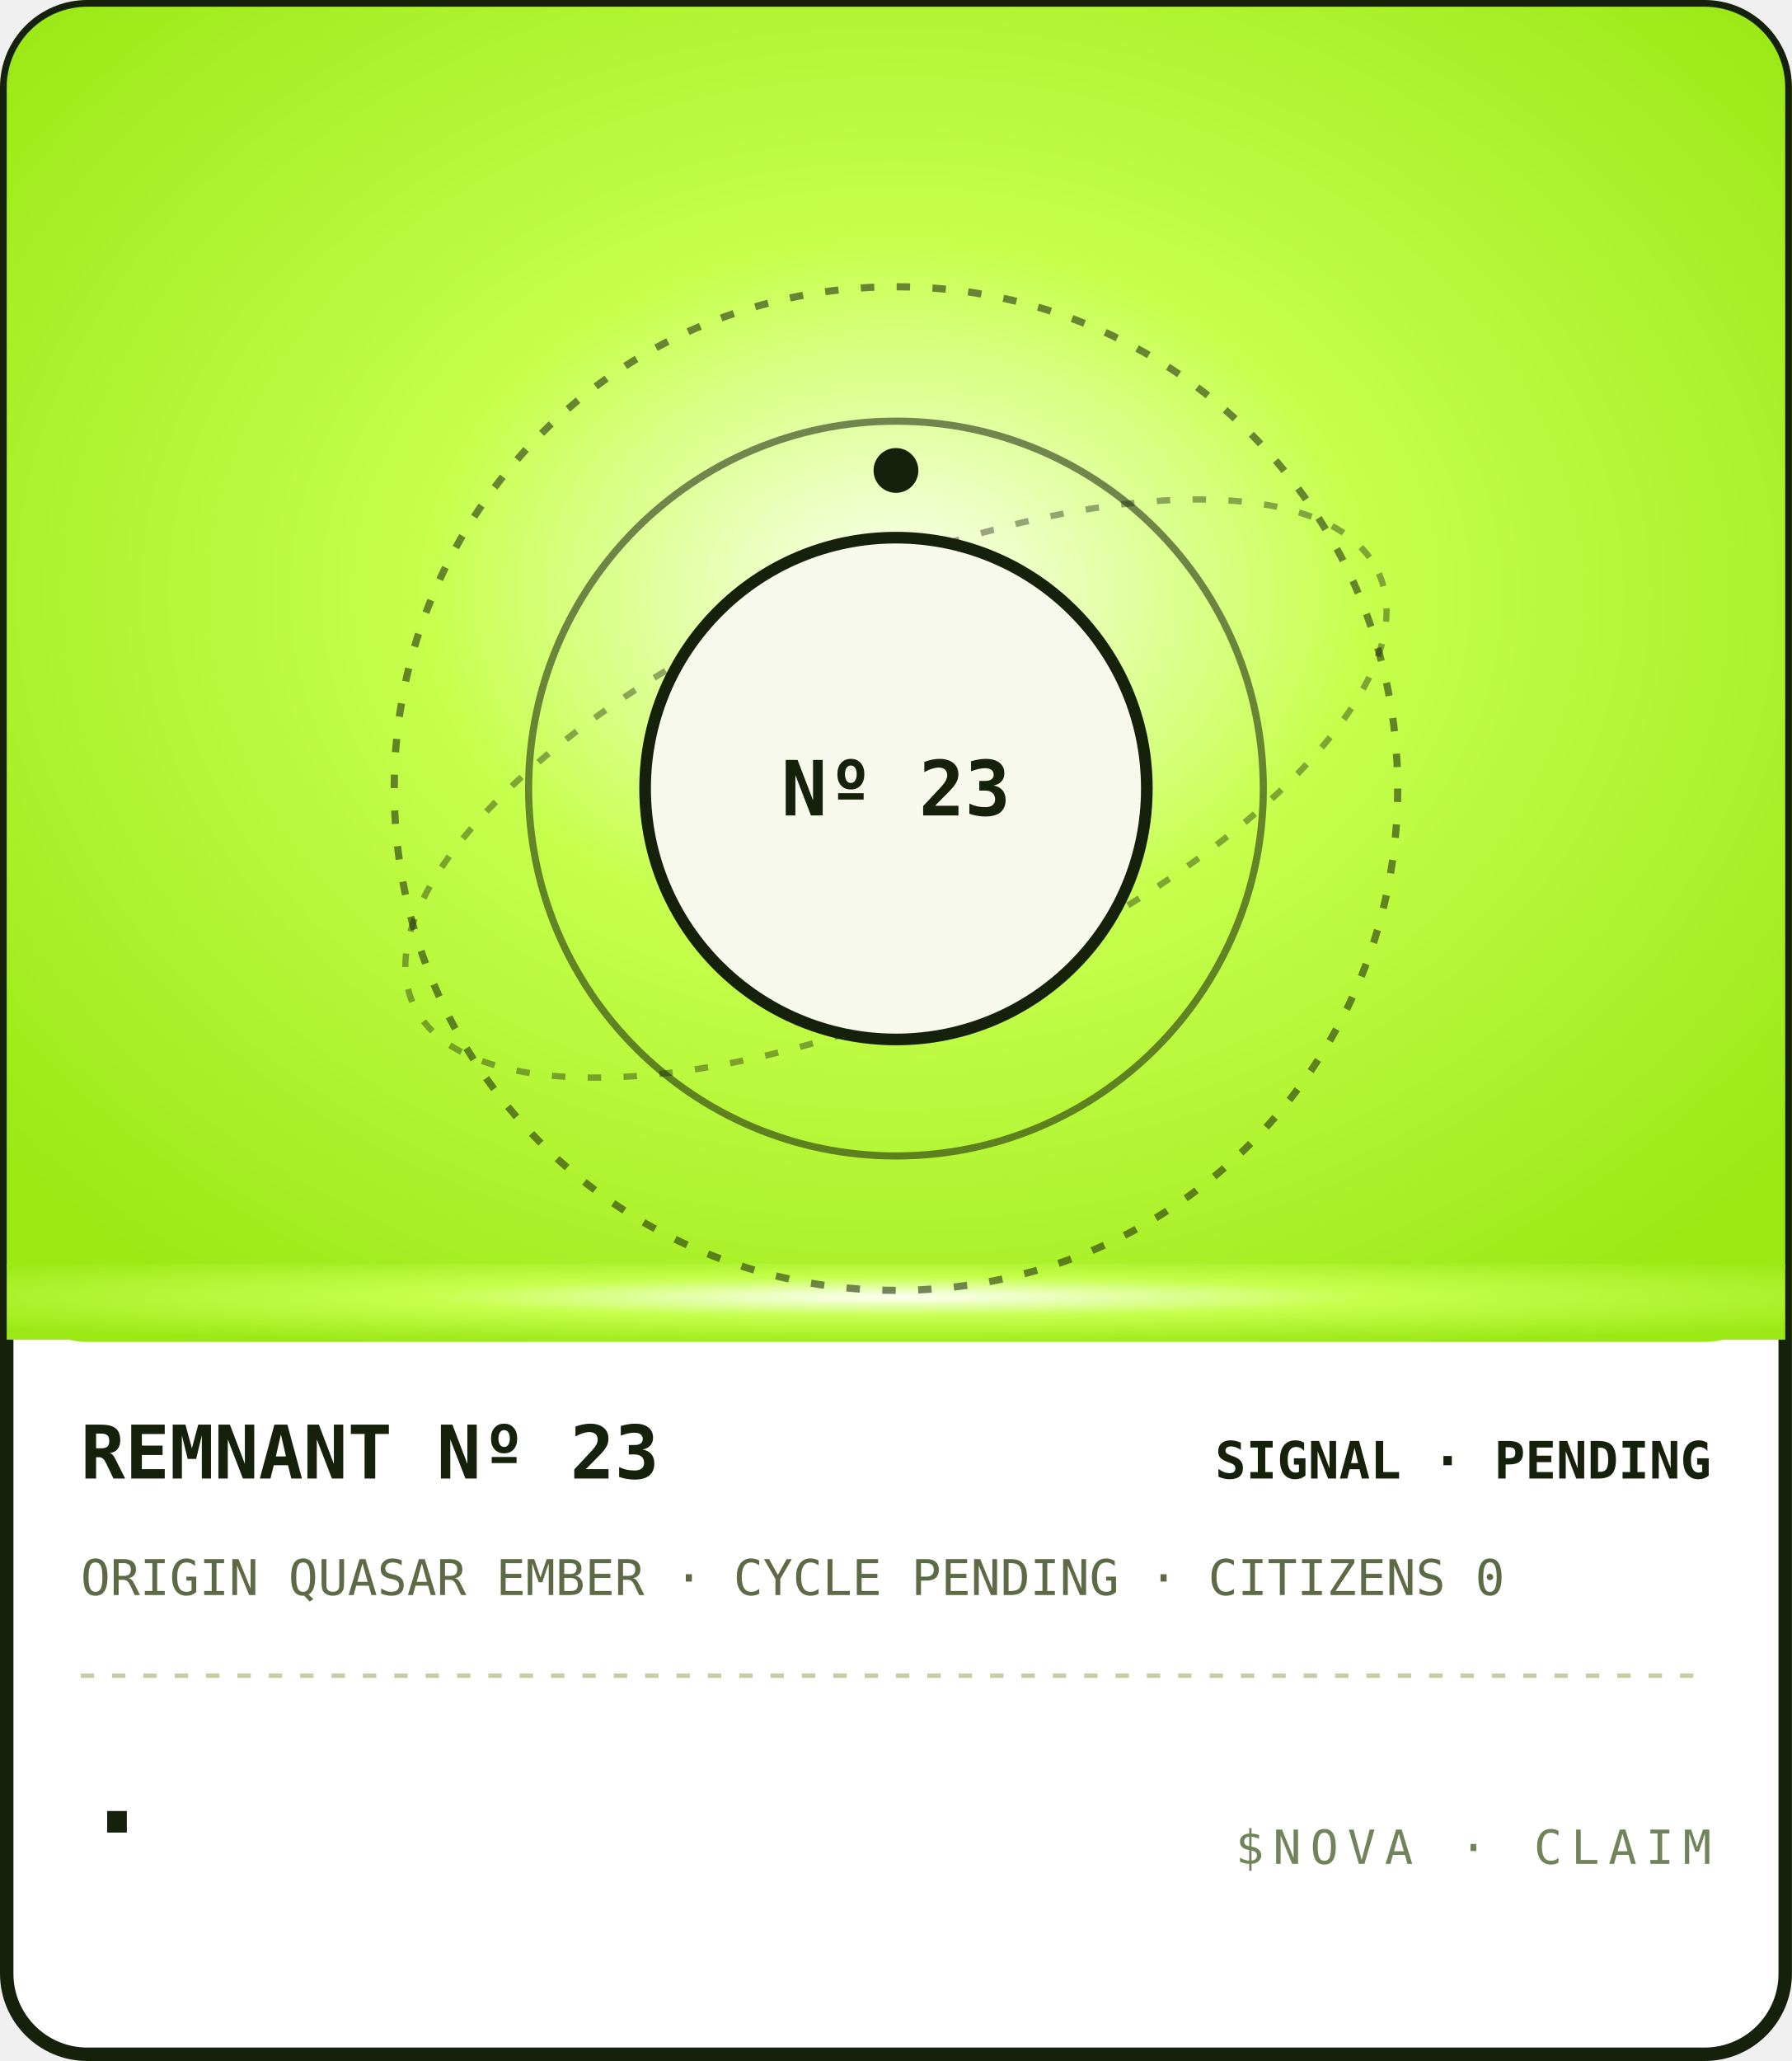
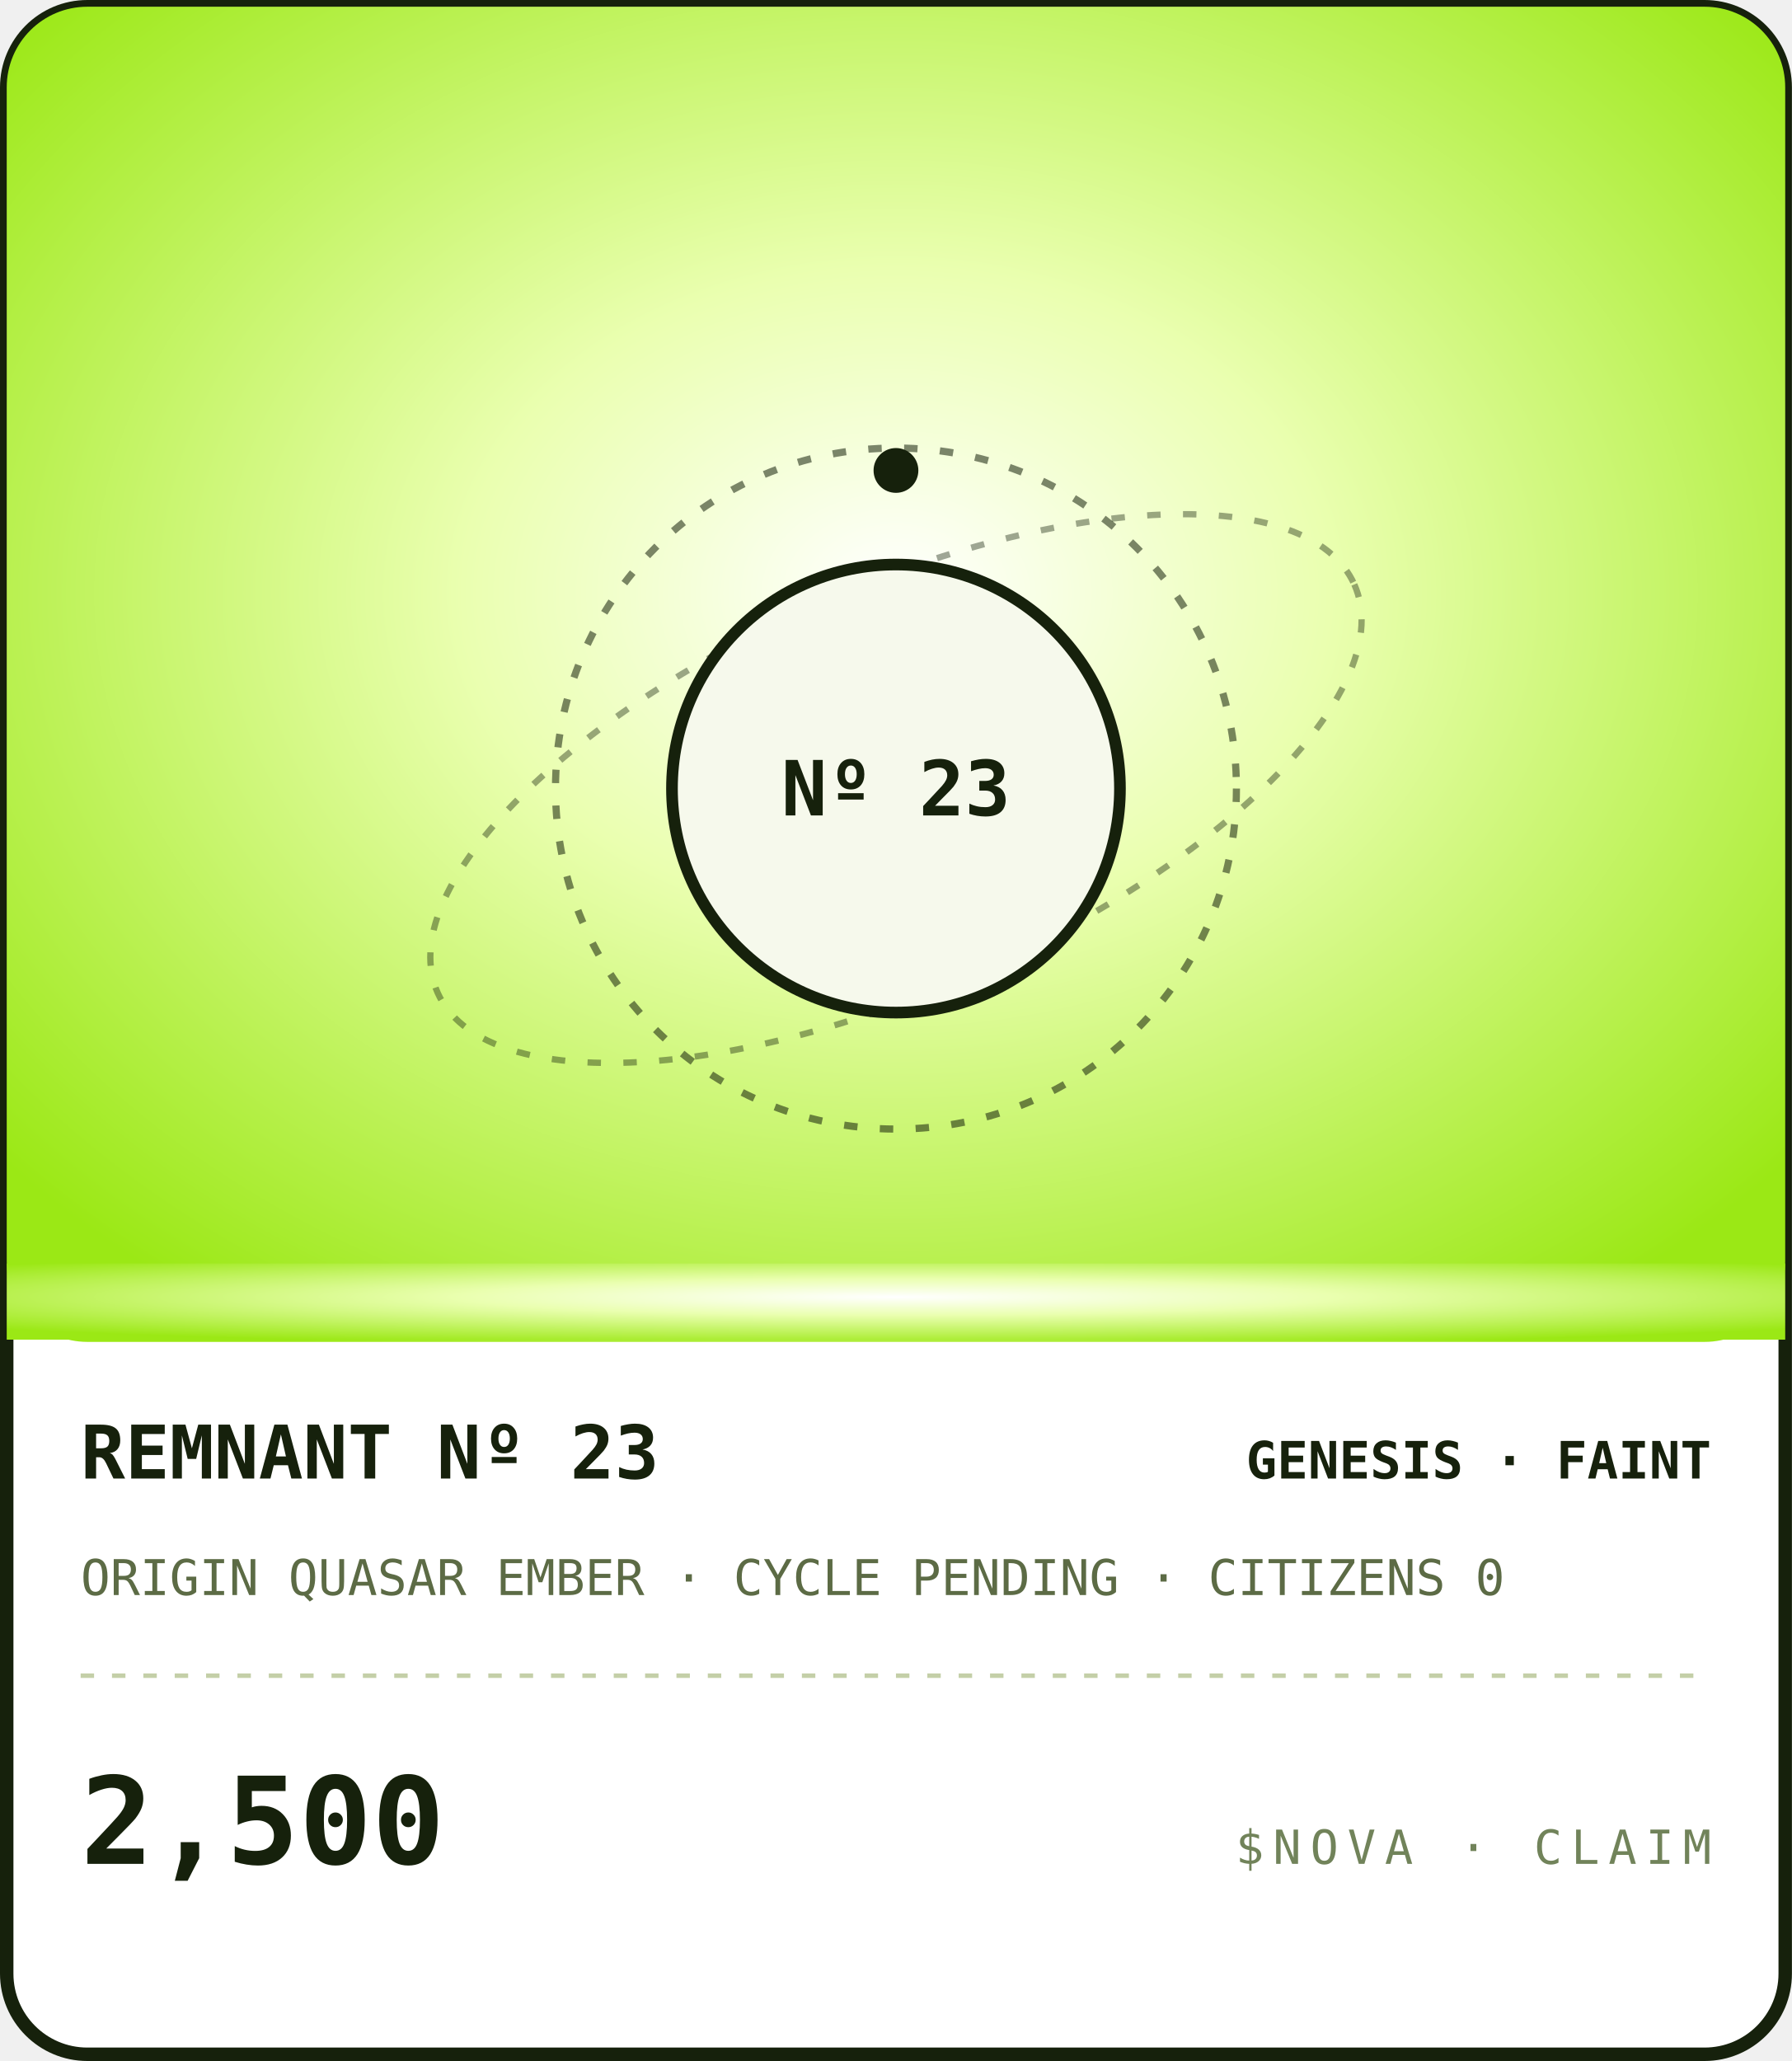
<svg xmlns="http://www.w3.org/2000/svg" viewBox="0 0 400 460" font-family="monospace">
  <defs>
    <radialGradient id="g23" cx="50%" cy="44%" r="65%">
-       <stop offset="0%" stop-color="#fdfff4" />
-       <stop offset="40%" stop-color="#c6ff4d" />
+       <stop offset="0%" stop-color="#ffffff" />
+       <stop offset="37%" stop-color="#eaffb0" />
      <stop offset="100%" stop-color="#9be815" />
    </radialGradient>
  </defs>
  <rect x="1.5" y="1.5" width="397" height="457" rx="18" fill="#ffffff" stroke="#16210c" stroke-width="3" />
  <rect x="1.5" y="1.5" width="397" height="298" rx="18" fill="url(#g23)" />
  <rect x="1.5" y="282" width="397" height="17" fill="url(#g23)" />
-   <circle cx="200" cy="176" r="82" fill="none" stroke="rgba(22,33,12,0.55)" stroke-width="1.6" />
-   <circle cx="200" cy="176" r="112" fill="none" stroke="rgba(22,33,12,0.55)" stroke-width="1.6" stroke-dasharray="3 5" />
-   <ellipse cx="200" cy="176" rx="118" ry="47.2" fill="none" stroke="rgba(22,33,12,0.4)" stroke-width="1.4" stroke-dasharray="3 5" transform="rotate(-24 200 176)" />
+   <circle cx="200" cy="176" r="76" fill="none" stroke="rgba(22,33,12,0.55)" stroke-width="1.6" stroke-dasharray="3 5" />
+   <ellipse cx="200" cy="176" rx="112" ry="44.8" fill="none" stroke="rgba(22,33,12,0.4)" stroke-width="1.4" stroke-dasharray="3 5" transform="rotate(-24 200 176)" />
  <circle cx="200" cy="105" r="5" fill="#16210c" />
-   <circle cx="200" cy="176" r="56" fill="#f6f9ec" stroke="#16210c" stroke-width="2.6" />
+   <circle cx="200" cy="176" r="50" fill="#f6f9ec" stroke="#16210c" stroke-width="2.6" />
  <text x="200" y="182" text-anchor="middle" font-size="17" font-weight="bold" fill="#16210c">Nº 23</text>
  <text x="18" y="330" font-size="16.5" font-weight="bold" fill="#16210c">REMNANT Nº 23</text>
-   <text x="382" y="330" text-anchor="end" font-size="11.5" font-weight="bold" fill="#16210c">SIGNAL · PENDING</text>
+   <text x="382" y="330" text-anchor="end" font-size="11.5" font-weight="bold" fill="#16210c">GENESIS · FAINT</text>
  <text x="18" y="356" font-size="11" fill="#5c6b45">ORIGIN QUASAR EMBER · CYCLE PENDING · CITIZENS 0</text>
  <line x1="18" y1="374" x2="382" y2="374" stroke="#c4cfa8" stroke-dasharray="3 4" />
-   <text x="18" y="416" font-size="27" font-weight="bold" fill="#16210c">·</text>
+   <text x="18" y="416" font-size="27" font-weight="bold" fill="#16210c">2,500</text>
  <text x="382" y="416" text-anchor="end" font-size="10.5" letter-spacing="2" fill="#71835a">$NOVA · CLAIM</text>
</svg>
